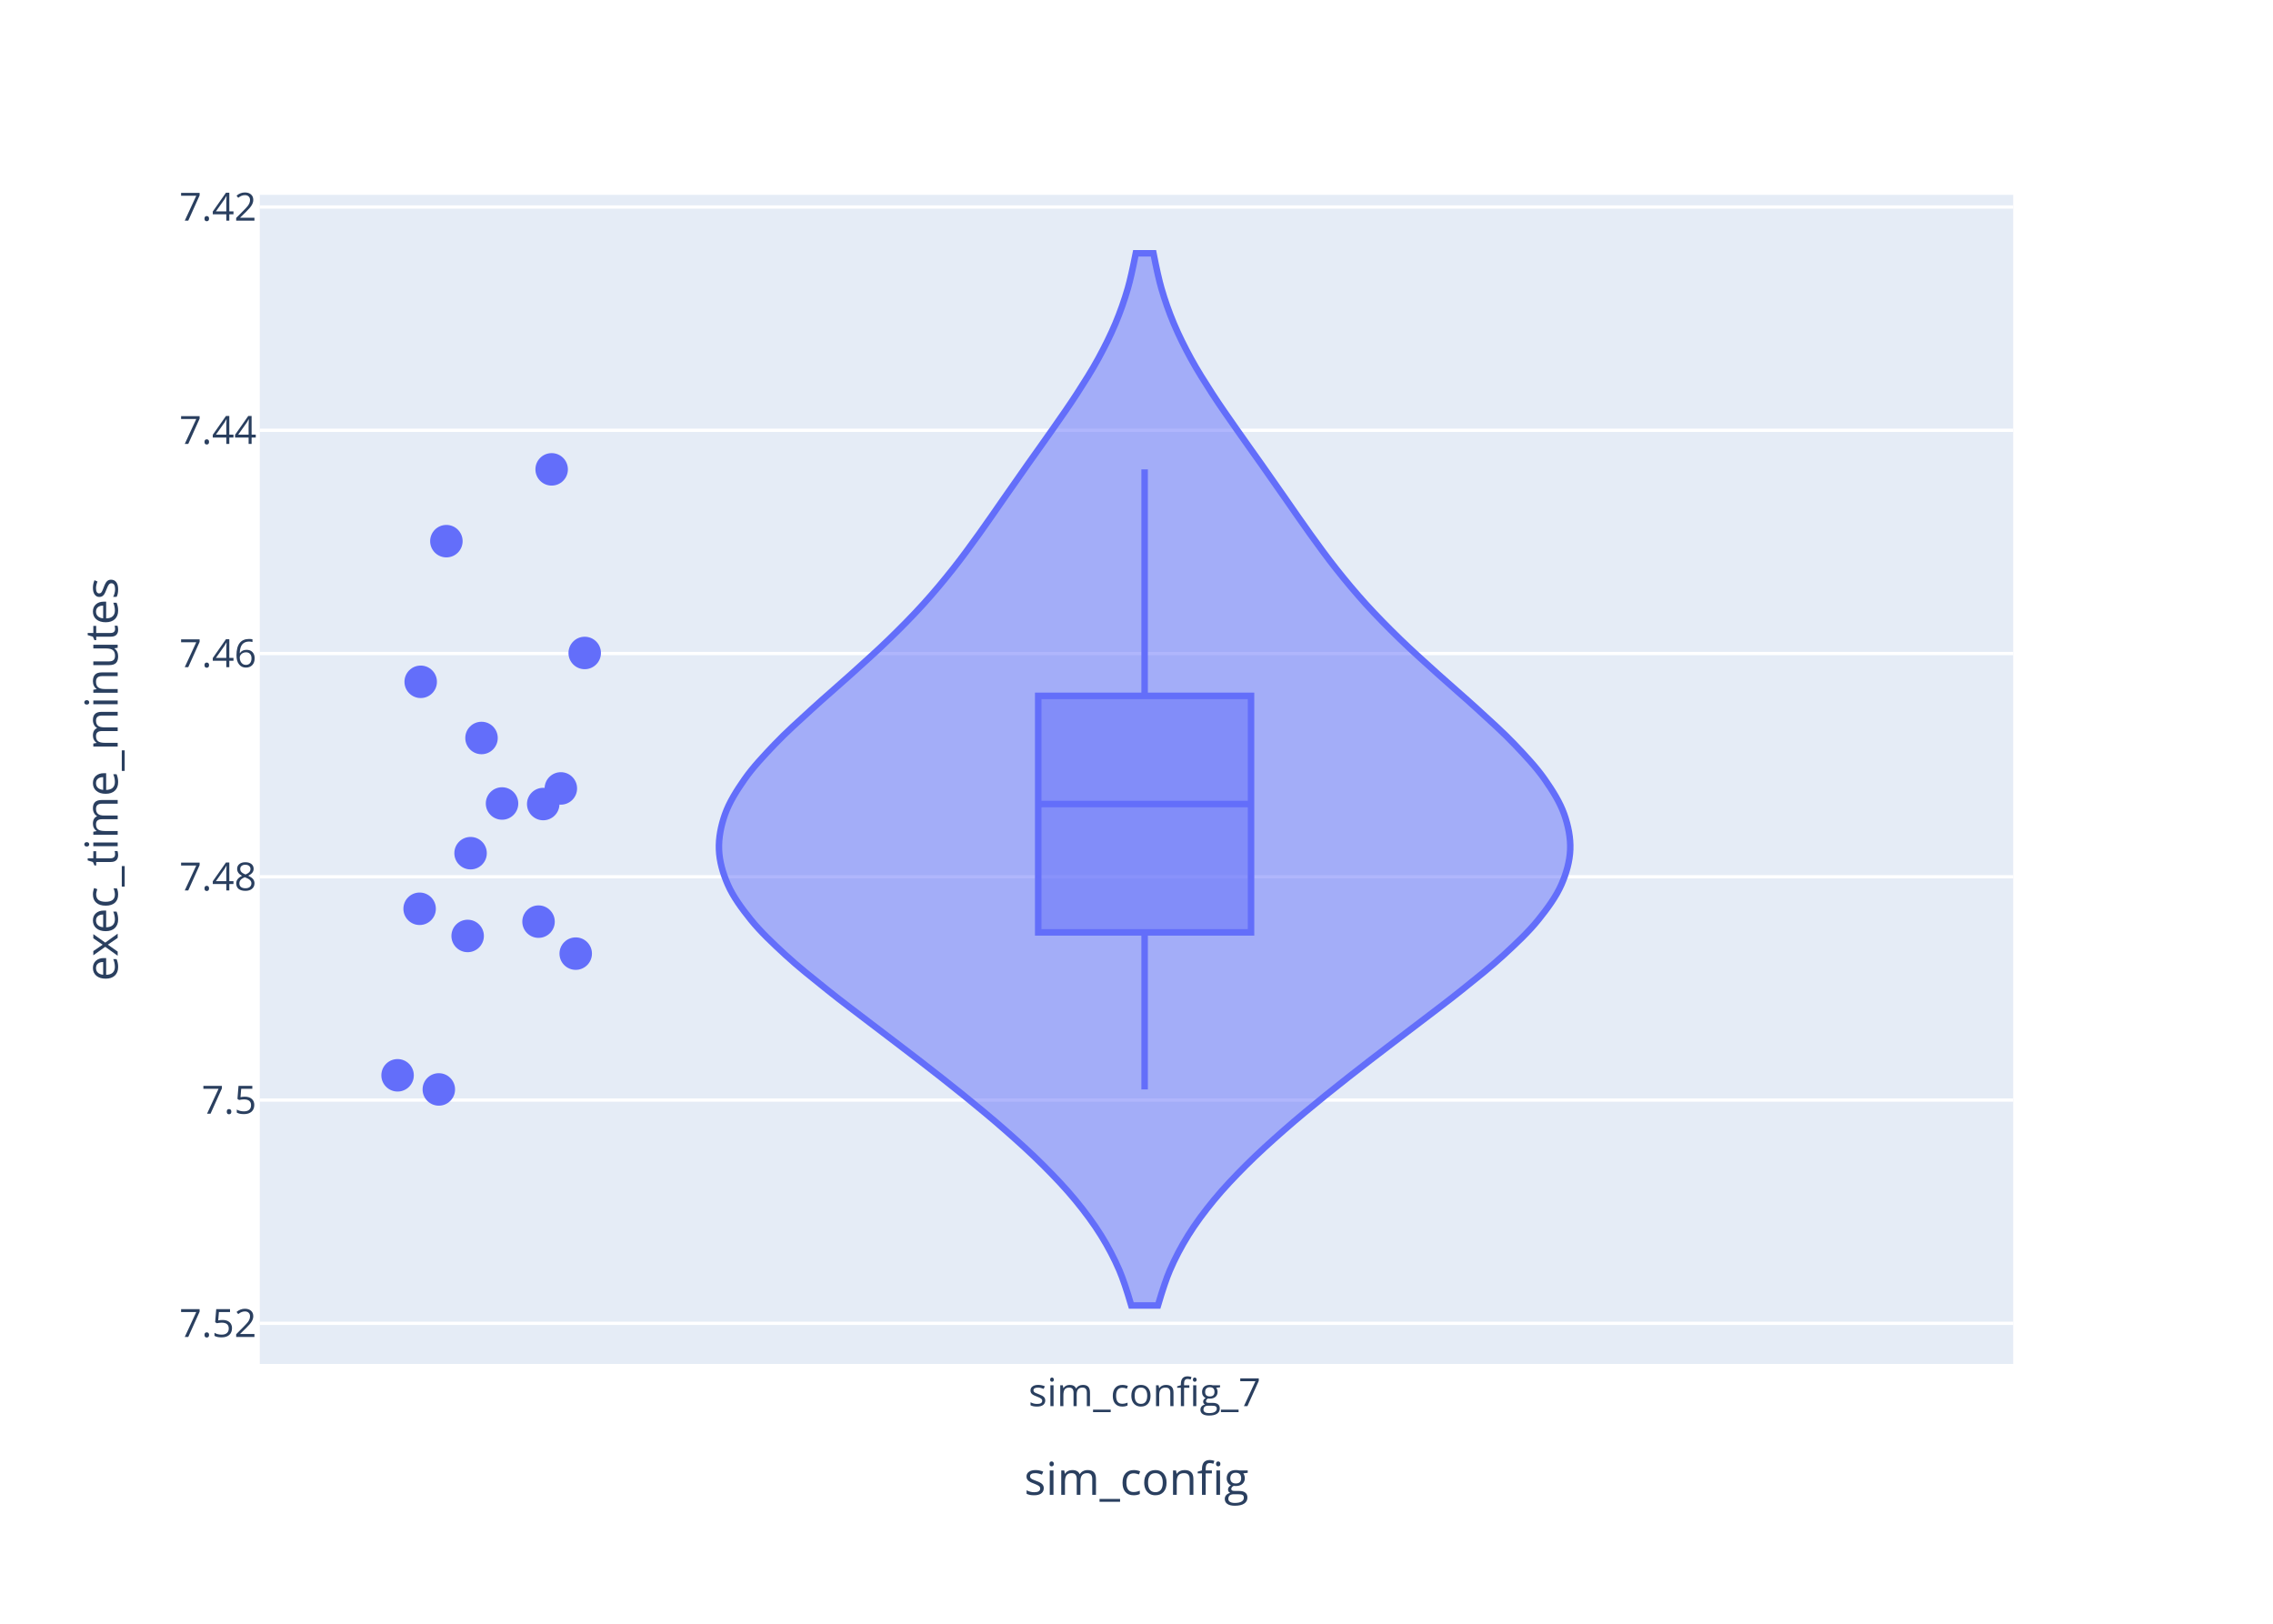
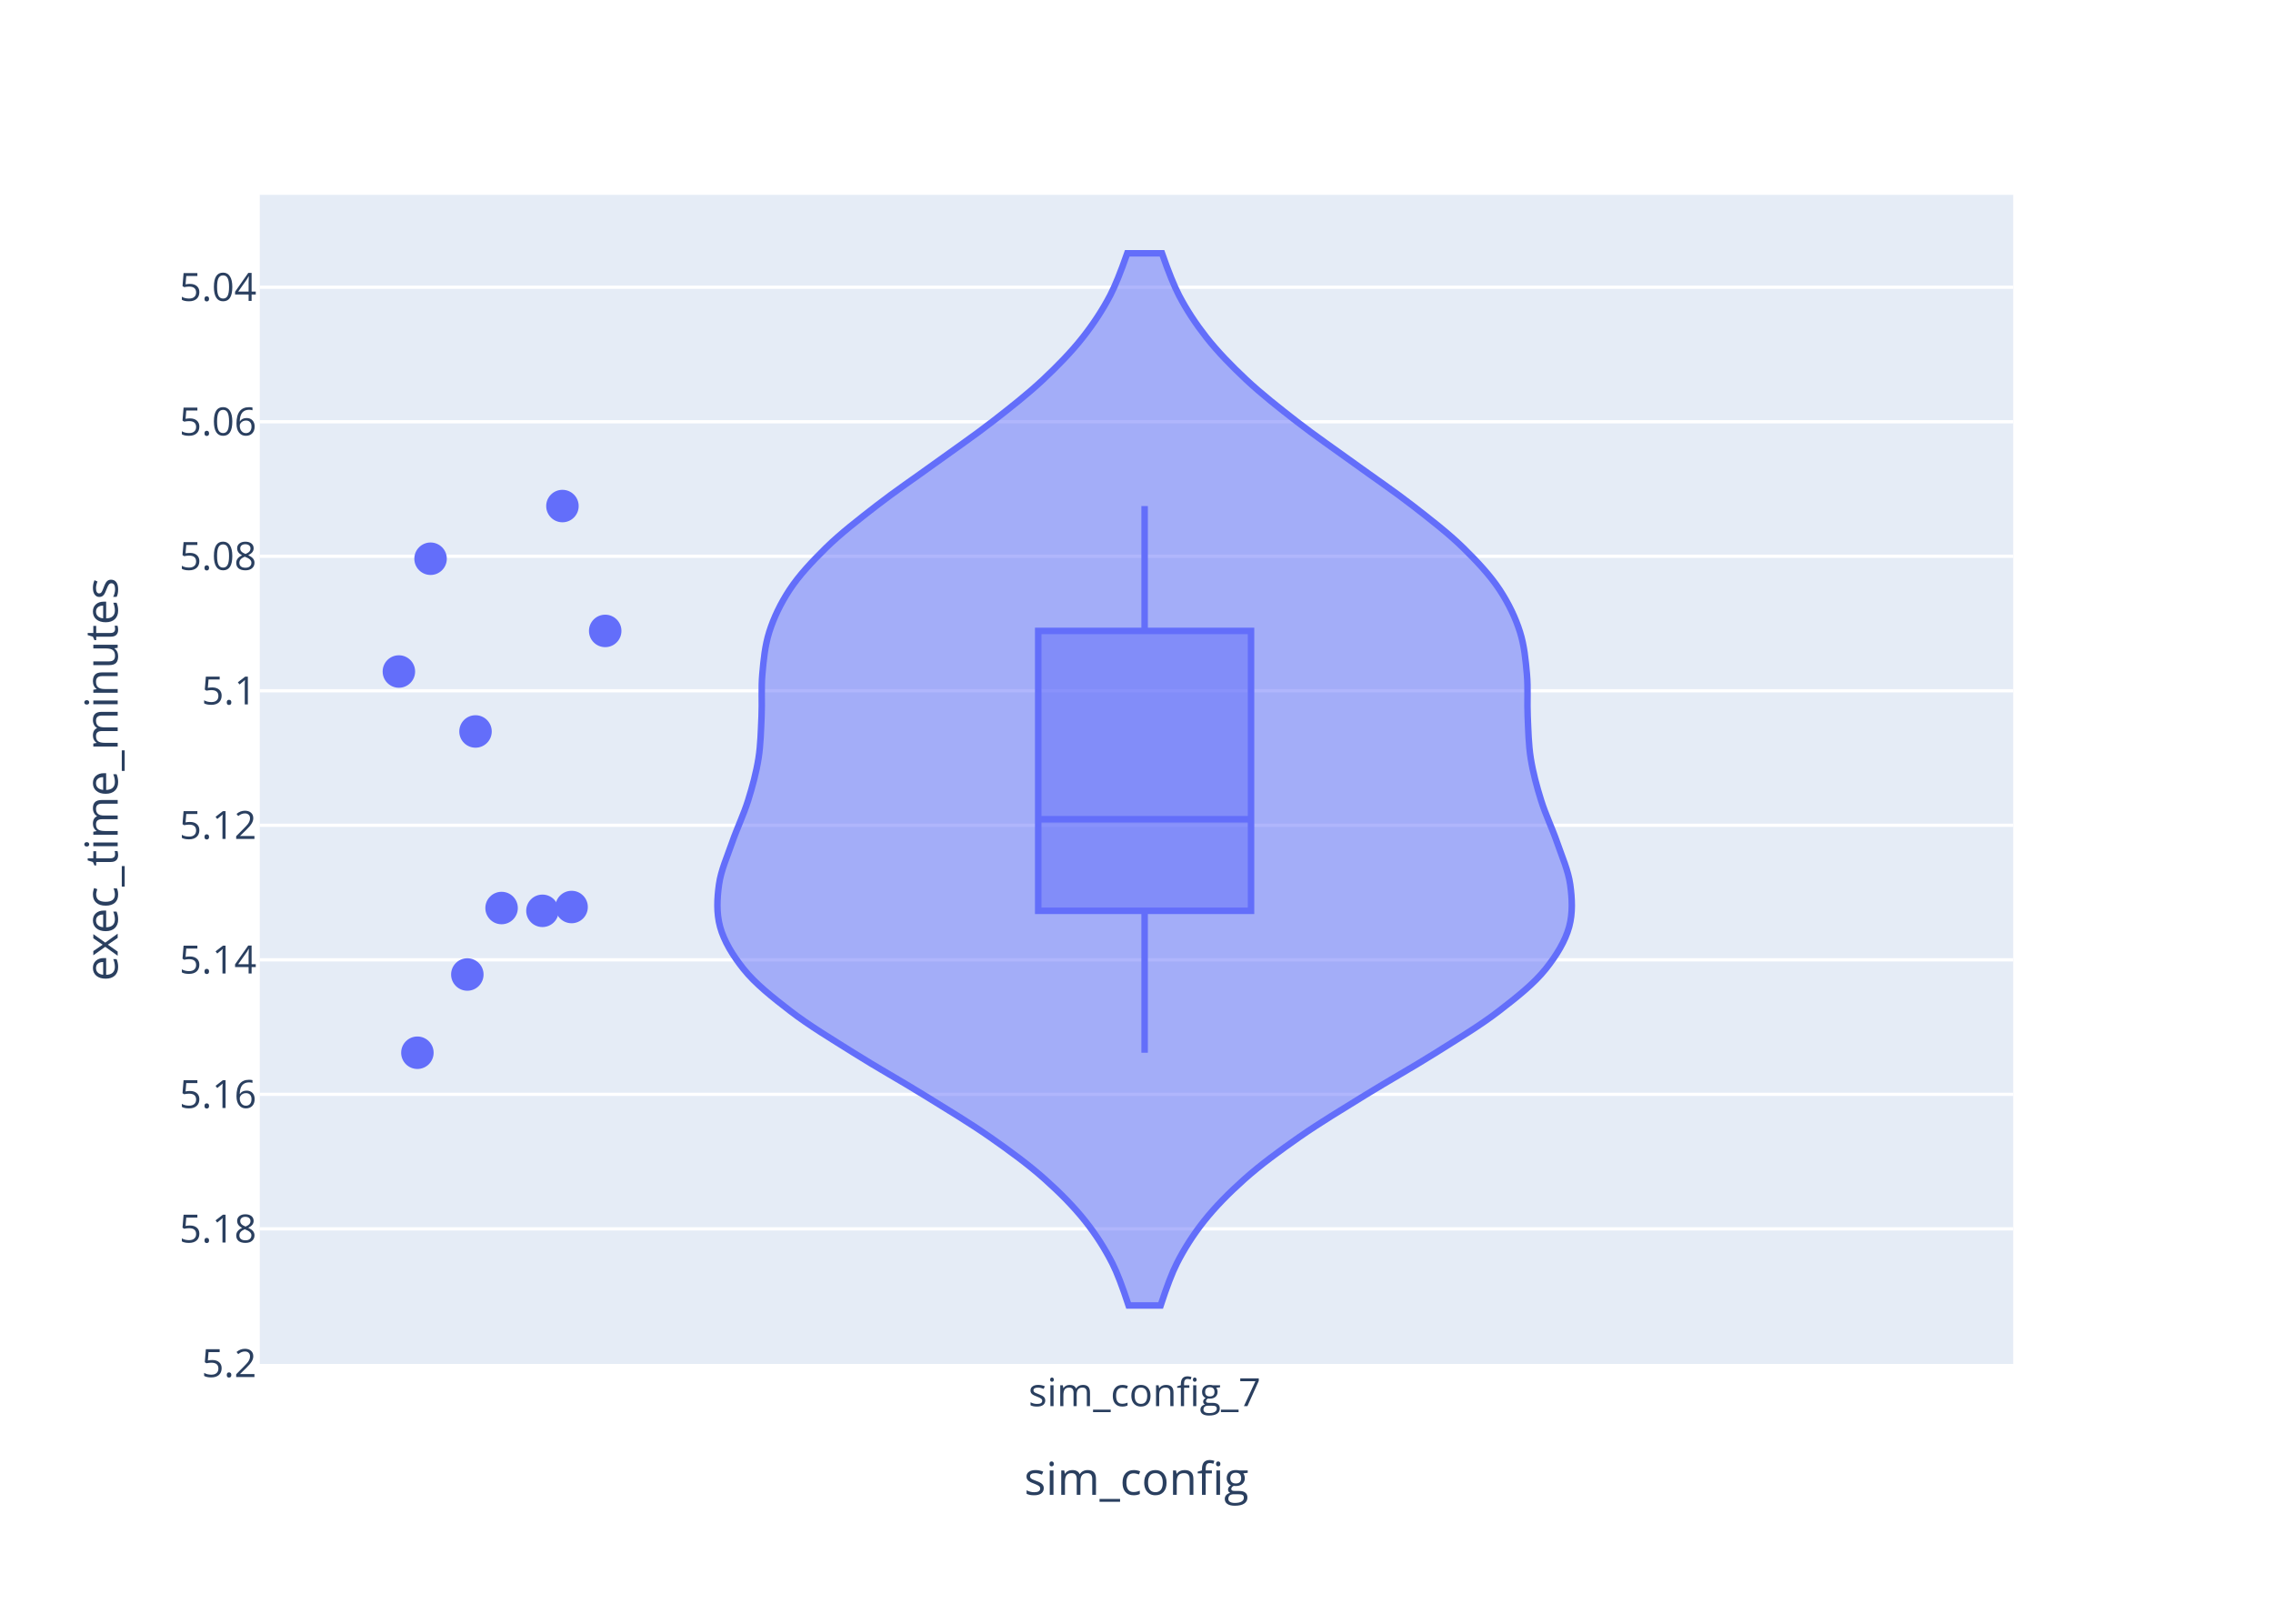
<svg xmlns="http://www.w3.org/2000/svg" class="main-svg" width="700" height="500" style="" viewBox="0 0 700 500">
  <rect x="0" y="0" width="700" height="500" style="fill: rgb(255, 255, 255); fill-opacity: 1;" />
-   <defs id="defs-fe28b3">
+   <defs id="defs-63aea8">
    <g class="clips">
-       <clipPath id="clipfe28b3xyplot" class="plotclip">
+       <clipPath id="clip63aea8xyplot" class="plotclip">
        <rect width="540" height="360" />
      </clipPath>
-       <clipPath class="axesclip" id="clipfe28b3x">
+       <clipPath class="axesclip" id="clip63aea8x">
        <rect x="80" y="0" width="540" height="500" />
      </clipPath>
-       <clipPath class="axesclip" id="clipfe28b3y">
+       <clipPath class="axesclip" id="clip63aea8y">
        <rect x="0" y="60" width="700" height="360" />
      </clipPath>
-       <clipPath class="axesclip" id="clipfe28b3xy">
+       <clipPath class="axesclip" id="clip63aea8xy">
        <rect x="80" y="60" width="540" height="360" />
      </clipPath>
    </g>
    <g class="gradients" />
    <g class="patterns" />
  </defs>
  <g class="bglayer">
    <rect class="bg" x="80" y="60" width="540" height="360" style="fill: rgb(229, 236, 246); fill-opacity: 1; stroke-width: 0;" />
  </g>
  <g class="layer-below">
    <g class="imagelayer" />
    <g class="shapelayer" />
  </g>
  <g class="cartesianlayer">
    <g class="subplot xy">
      <g class="layer-subplot">
        <g class="shapelayer" />
        <g class="imagelayer" />
      </g>
      <g class="minor-gridlayer">
        <g class="x" />
        <g class="y" />
      </g>
      <g class="gridlayer">
        <g class="x" />
        <g class="y">
-           <path class="ygrid crisp" transform="translate(0,407.49)" d="M80,0h540" style="stroke: rgb(255, 255, 255); stroke-opacity: 1; stroke-width: 1px;" />
-           <path class="ygrid crisp" transform="translate(0,338.74)" d="M80,0h540" style="stroke: rgb(255, 255, 255); stroke-opacity: 1; stroke-width: 1px;" />
-           <path class="ygrid crisp" transform="translate(0,269.99)" d="M80,0h540" style="stroke: rgb(255, 255, 255); stroke-opacity: 1; stroke-width: 1px;" />
-           <path class="ygrid crisp" transform="translate(0,201.24)" d="M80,0h540" style="stroke: rgb(255, 255, 255); stroke-opacity: 1; stroke-width: 1px;" />
-           <path class="ygrid crisp" transform="translate(0,132.5)" d="M80,0h540" style="stroke: rgb(255, 255, 255); stroke-opacity: 1; stroke-width: 1px;" />
-           <path class="ygrid crisp" transform="translate(0,63.75)" d="M80,0h540" style="stroke: rgb(255, 255, 255); stroke-opacity: 1; stroke-width: 1px;" />
+           <path class="ygrid crisp" transform="translate(0,378.4)" d="M80,0h540" style="stroke: rgb(255, 255, 255); stroke-opacity: 1; stroke-width: 1px;" />
+           <path class="ygrid crisp" transform="translate(0,336.98)" d="M80,0h540" style="stroke: rgb(255, 255, 255); stroke-opacity: 1; stroke-width: 1px;" />
+           <path class="ygrid crisp" transform="translate(0,295.56)" d="M80,0h540" style="stroke: rgb(255, 255, 255); stroke-opacity: 1; stroke-width: 1px;" />
+           <path class="ygrid crisp" transform="translate(0,254.13)" d="M80,0h540" style="stroke: rgb(255, 255, 255); stroke-opacity: 1; stroke-width: 1px;" />
+           <path class="ygrid crisp" transform="translate(0,212.71)" d="M80,0h540" style="stroke: rgb(255, 255, 255); stroke-opacity: 1; stroke-width: 1px;" />
+           <path class="ygrid crisp" transform="translate(0,171.29)" d="M80,0h540" style="stroke: rgb(255, 255, 255); stroke-opacity: 1; stroke-width: 1px;" />
+           <path class="ygrid crisp" transform="translate(0,129.87)" d="M80,0h540" style="stroke: rgb(255, 255, 255); stroke-opacity: 1; stroke-width: 1px;" />
+           <path class="ygrid crisp" transform="translate(0,88.45)" d="M80,0h540" style="stroke: rgb(255, 255, 255); stroke-opacity: 1; stroke-width: 1px;" />
        </g>
      </g>
      <g class="zerolinelayer" />
      <g class="layer-between">
        <g class="shapelayer" />
        <g class="imagelayer" />
      </g>
      <path class="xlines-below" />
      <path class="ylines-below" />
      <g class="overlines-below" />
      <g class="xaxislayer-below" />
      <g class="yaxislayer-below" />
      <g class="overaxes-below" />
-       <g class="plot" transform="translate(80,60)" clip-path="url(#clipfe28b3xyplot)">
+       <g class="plot" transform="translate(80,60)" clip-path="url(#clip63aea8xyplot)">
        <g class="violinlayer mlayer">
          <g class="trace violins" style="opacity: 1;">
-             <path class="violin" d="M275.22,18Q276.64,25.23 277.67,28.8C278.72,32.43 279.99,36.04 281.48,39.6C283.01,43.24 284.81,46.84 286.75,50.4C288.74,54.05 291.02,57.63 293.32,61.2C295.66,64.83 298.2,68.41 300.7,72C303.21,75.61 305.81,79.2 308.35,82.8C310.88,86.4 313.39,90 315.91,93.6C318.43,97.2 320.88,100.82 323.47,104.4C326.08,108.02 328.7,111.64 331.52,115.2C334.41,118.84 337.42,122.46 340.63,126C343.95,129.66 347.5,133.25 351.15,136.8C354.91,140.45 358.92,144.02 362.88,147.6C366.88,151.22 371.07,154.77 375.03,158.4C378.92,161.97 382.9,165.51 386.42,169.2C389.77,172.72 393.12,176.26 395.73,180C398.16,183.48 400.43,187.08 401.74,190.8C402.97,194.3 403.71,198.01 403.57,201.6C403.43,205.22 402.38,208.92 400.85,212.4C399.21,216.14 396.56,219.73 393.77,223.2C390.75,226.95 386.97,230.49 383.17,234C379.16,237.7 374.67,241.24 370.24,244.8C365.7,248.45 360.91,252.01 356.22,255.6C351.52,259.21 346.73,262.78 342.06,266.4C337.44,269.98 332.82,273.57 328.34,277.2C323.95,280.77 319.59,284.35 315.44,288C311.4,291.55 307.43,295.13 303.76,298.8C300.23,302.33 296.82,305.91 293.79,309.6C290.9,313.12 288.21,316.71 285.92,320.4C283.73,323.92 281.83,327.54 280.26,331.2Q278.74,334.74 276.6,342L268.4,342Q266.26,334.74 264.74,331.2C263.17,327.54 261.27,323.92 259.08,320.4C256.79,316.71 254.1,313.12 251.21,309.6C248.18,305.91 244.77,302.33 241.24,298.8C237.57,295.13 233.6,291.55 229.56,288C225.41,284.35 221.05,280.77 216.66,277.2C212.18,273.57 207.56,269.98 202.94,266.4C198.27,262.78 193.48,259.21 188.78,255.6C184.09,252.01 179.3,248.45 174.76,244.8C170.33,241.24 165.84,237.7 161.83,234C158.03,230.49 154.25,226.95 151.23,223.2C148.44,219.73 145.79,216.14 144.15,212.4C142.62,208.92 141.56,205.22 141.42,201.6C141.28,198.01 142.03,194.3 143.26,190.8C144.57,187.08 146.84,183.48 149.27,180C151.88,176.26 155.23,172.72 158.58,169.2C162.1,165.51 166.08,161.97 169.97,158.4C173.93,154.77 178.12,151.22 182.12,147.6C186.08,144.02 190.09,140.45 193.85,136.8C197.5,133.25 201.05,129.66 204.37,126C207.58,122.46 210.59,118.84 213.48,115.2C216.3,111.64 218.92,108.02 221.53,104.4C224.12,100.82 226.57,97.2 229.09,93.6C231.61,90 234.12,86.4 236.65,82.8C239.19,79.2 241.79,75.61 244.3,72C246.8,68.41 249.34,64.83 251.68,61.2C253.98,57.63 256.26,54.05 258.25,50.4C260.19,46.84 261.99,43.24 263.52,39.6C265.01,36.04 266.28,32.43 267.33,28.8Q268.36,25.23 269.78,18Z" style="vector-effect: none; stroke-width: 2px; stroke: rgb(99, 110, 250); stroke-opacity: 1; fill: rgb(99, 110, 250); fill-opacity: 0.5;" />
-             <path class="box" d="M239.73,187.59H305.27M239.73,154.28H305.27V227.11H239.73ZM272.5,154.28V84.53M272.5,227.11V275.47" style="vector-effect: non-scaling-stroke; stroke-width: 2px; stroke: rgb(99, 110, 250); stroke-opacity: 1; fill: rgb(99, 110, 250); fill-opacity: 0.5;" />
+             <path class="violin" d="M277.85,18Q280.9,26.74 283.1,30.96C285.42,35.4 288.27,39.74 291.56,43.92C295.09,48.4 299.29,52.69 303.75,56.88C308.52,61.35 313.94,65.6 319.4,69.84C325.08,74.25 331.28,78.48 337.23,82.8C343.19,87.12 349.44,91.34 355.12,95.76C360.56,99.99 366.05,104.21 370.65,108.72C374.88,112.88 378.91,117.15 381.88,121.68C384.6,125.83 386.72,130.22 388.11,134.64C389.44,138.87 389.84,143.27 390.23,147.6C390.62,151.91 390.27,156.24 390.47,160.56C390.67,164.88 390.73,169.23 391.41,173.52C392.1,177.87 393.27,182.2 394.61,186.48C395.97,190.84 398.04,195.1 399.54,199.44C401.02,203.74 402.96,208.03 403.57,212.4C404.16,216.67 404.39,221.18 403.25,225.36C402.03,229.83 399.3,234.25 396.06,238.32C392.36,242.97 387.01,247.15 381.67,251.28C375.79,255.83 368.79,259.99 362.05,264.24C355.07,268.64 347.52,272.83 340.46,277.2C333.55,281.48 326.48,285.7 320.1,290.16C314.11,294.35 308.27,298.6 303.22,303.12C298.57,307.27 294.29,311.58 290.73,316.08C287.44,320.24 284.67,324.6 282.42,329.04Q280.29,333.25 277.43,342L267.57,342Q264.71,333.25 262.58,329.04C260.33,324.6 257.56,320.24 254.27,316.08C250.71,311.58 246.43,307.27 241.78,303.12C236.73,298.6 230.89,294.35 224.9,290.16C218.52,285.7 211.45,281.48 204.54,277.2C197.48,272.83 189.93,268.64 182.95,264.24C176.21,259.99 169.21,255.83 163.33,251.28C157.99,247.15 152.64,242.97 148.94,238.32C145.7,234.25 142.97,229.83 141.75,225.36C140.61,221.18 140.83,216.67 141.42,212.4C142.03,208.03 143.97,203.74 145.46,199.44C146.96,195.1 149.03,190.84 150.39,186.48C151.73,182.2 152.9,177.87 153.59,173.52C154.27,169.23 154.33,164.88 154.53,160.56C154.73,156.24 154.38,151.91 154.77,147.6C155.16,143.27 155.56,138.87 156.89,134.64C158.28,130.22 160.4,125.83 163.12,121.68C166.09,117.15 170.12,112.88 174.35,108.72C178.95,104.21 184.44,99.99 189.88,95.76C195.56,91.34 201.81,87.12 207.77,82.8C213.72,78.48 219.92,74.25 225.6,69.84C231.06,65.6 236.48,61.35 241.25,56.88C245.71,52.69 249.91,48.4 253.44,43.92C256.73,39.74 259.58,35.4 261.9,30.96Q264.1,26.74 267.15,18Z" style="vector-effect: none; stroke-width: 2px; stroke: rgb(99, 110, 250); stroke-opacity: 1; fill: rgb(99, 110, 250); fill-opacity: 0.5;" />
+             <path class="box" d="M239.73,192.27H305.27M239.73,134.28H305.27V220.47H239.73ZM272.5,134.28V95.83M272.5,220.47V264.17" style="vector-effect: non-scaling-stroke; stroke-width: 2px; stroke: rgb(99, 110, 250); stroke-opacity: 1; fill: rgb(99, 110, 250); fill-opacity: 0.5;" />
            <g class="points">
-               <path class="point" transform="translate(89.89,84.53)" d="M5,0A5,5 0 1,1 0,-5A5,5 0 0,1 5,0Z" style="opacity: 1; stroke-width: 0px; fill: rgb(99, 110, 250); fill-opacity: 1;" />
-               <path class="point" transform="translate(57.47,106.64)" d="M5,0A5,5 0 1,1 0,-5A5,5 0 0,1 5,0Z" style="opacity: 1; stroke-width: 0px; fill: rgb(99, 110, 250); fill-opacity: 1;" />
-               <path class="point" transform="translate(100.07,141.07)" d="M5,0A5,5 0 1,1 0,-5A5,5 0 0,1 5,0Z" style="opacity: 1; stroke-width: 0px; fill: rgb(99, 110, 250); fill-opacity: 1;" />
-               <path class="point" transform="translate(49.56,149.95)" d="M5,0A5,5 0 1,1 0,-5A5,5 0 0,1 5,0Z" style="opacity: 1; stroke-width: 0px; fill: rgb(99, 110, 250); fill-opacity: 1;" />
-               <path class="point" transform="translate(68.29,167.25)" d="M5,0A5,5 0 1,1 0,-5A5,5 0 0,1 5,0Z" style="opacity: 1; stroke-width: 0px; fill: rgb(99, 110, 250); fill-opacity: 1;" />
-               <path class="point" transform="translate(92.72,182.78)" d="M5,0A5,5 0 1,1 0,-5A5,5 0 0,1 5,0Z" style="opacity: 1; stroke-width: 0px; fill: rgb(99, 110, 250); fill-opacity: 1;" />
-               <path class="point" transform="translate(74.61,187.42)" d="M5,0A5,5 0 1,1 0,-5A5,5 0 0,1 5,0Z" style="opacity: 1; stroke-width: 0px; fill: rgb(99, 110, 250); fill-opacity: 1;" />
-               <path class="point" transform="translate(87.29,187.59)" d="M5,0A5,5 0 1,1 0,-5A5,5 0 0,1 5,0Z" style="opacity: 1; stroke-width: 0px; fill: rgb(99, 110, 250); fill-opacity: 1;" />
-               <path class="point" transform="translate(64.92,202.72)" d="M5,0A5,5 0 1,1 0,-5A5,5 0 0,1 5,0Z" style="opacity: 1; stroke-width: 0px; fill: rgb(99, 110, 250); fill-opacity: 1;" />
-               <path class="point" transform="translate(49.23,219.84)" d="M5,0A5,5 0 1,1 0,-5A5,5 0 0,1 5,0Z" style="opacity: 1; stroke-width: 0px; fill: rgb(99, 110, 250); fill-opacity: 1;" />
-               <path class="point" transform="translate(85.85,223.8)" d="M5,0A5,5 0 1,1 0,-5A5,5 0 0,1 5,0Z" style="opacity: 1; stroke-width: 0px; fill: rgb(99, 110, 250); fill-opacity: 1;" />
-               <path class="point" transform="translate(64.02,228.21)" d="M5,0A5,5 0 1,1 0,-5A5,5 0 0,1 5,0Z" style="opacity: 1; stroke-width: 0px; fill: rgb(99, 110, 250); fill-opacity: 1;" />
-               <path class="point" transform="translate(97.3,233.65)" d="M5,0A5,5 0 1,1 0,-5A5,5 0 0,1 5,0Z" style="opacity: 1; stroke-width: 0px; fill: rgb(99, 110, 250); fill-opacity: 1;" />
-               <path class="point" transform="translate(42.44,271.12)" d="M5,0A5,5 0 1,1 0,-5A5,5 0 0,1 5,0Z" style="opacity: 1; stroke-width: 0px; fill: rgb(99, 110, 250); fill-opacity: 1;" />
-               <path class="point" transform="translate(55.14,275.47)" d="M5,0A5,5 0 1,1 0,-5A5,5 0 0,1 5,0Z" style="opacity: 1; stroke-width: 0px; fill: rgb(99, 110, 250); fill-opacity: 1;" />
+               <path class="point" transform="translate(93.21,95.83)" d="M5,0A5,5 0 1,1 0,-5A5,5 0 0,1 5,0Z" style="opacity: 1; stroke-width: 0px; fill: rgb(99, 110, 250); fill-opacity: 1;" />
+               <path class="point" transform="translate(52.6,112.05)" d="M5,0A5,5 0 1,1 0,-5A5,5 0 0,1 5,0Z" style="opacity: 1; stroke-width: 0px; fill: rgb(99, 110, 250); fill-opacity: 1;" />
+               <path class="point" transform="translate(106.38,134.28)" d="M5,0A5,5 0 1,1 0,-5A5,5 0 0,1 5,0Z" style="opacity: 1; stroke-width: 0px; fill: rgb(99, 110, 250); fill-opacity: 1;" />
+               <path class="point" transform="translate(42.84,146.78)" d="M5,0A5,5 0 1,1 0,-5A5,5 0 0,1 5,0Z" style="opacity: 1; stroke-width: 0px; fill: rgb(99, 110, 250); fill-opacity: 1;" />
+               <path class="point" transform="translate(66.44,165.24)" d="M5,0A5,5 0 1,1 0,-5A5,5 0 0,1 5,0Z" style="opacity: 1; stroke-width: 0px; fill: rgb(99, 110, 250); fill-opacity: 1;" />
+               <path class="point" transform="translate(96.03,219.3)" d="M5,0A5,5 0 1,1 0,-5A5,5 0 0,1 5,0Z" style="opacity: 1; stroke-width: 0px; fill: rgb(99, 110, 250); fill-opacity: 1;" />
+               <path class="point" transform="translate(74.47,219.61)" d="M5,0A5,5 0 1,1 0,-5A5,5 0 0,1 5,0Z" style="opacity: 1; stroke-width: 0px; fill: rgb(99, 110, 250); fill-opacity: 1;" />
+               <path class="point" transform="translate(87.05,220.47)" d="M5,0A5,5 0 1,1 0,-5A5,5 0 0,1 5,0Z" style="opacity: 1; stroke-width: 0px; fill: rgb(99, 110, 250); fill-opacity: 1;" />
+               <path class="point" transform="translate(63.92,240.08)" d="M5,0A5,5 0 1,1 0,-5A5,5 0 0,1 5,0Z" style="opacity: 1; stroke-width: 0px; fill: rgb(99, 110, 250); fill-opacity: 1;" />
+               <path class="point" transform="translate(48.54,264.17)" d="M5,0A5,5 0 1,1 0,-5A5,5 0 0,1 5,0Z" style="opacity: 1; stroke-width: 0px; fill: rgb(99, 110, 250); fill-opacity: 1;" />
            </g>
          </g>
        </g>
      </g>
      <g class="overplot" />
      <path class="xlines-above crisp" d="M0,0" style="fill: none;" />
      <path class="ylines-above crisp" d="M0,0" style="fill: none;" />
      <g class="overlines-above" />
      <g class="xaxislayer-above">
        <g class="xtick">
          <text text-anchor="middle" x="0" y="433" transform="translate(352.5,0)" style="font-family: 'Open Sans', verdana, arial, sans-serif; font-size: 12px; fill: rgb(42, 63, 95); fill-opacity: 1; white-space: pre; opacity: 1;">sim_config_7</text>
        </g>
      </g>
      <g class="yaxislayer-above">
        <g class="ytick">
-           <text text-anchor="end" x="79" y="4.2" transform="translate(0,407.49)" style="font-family: 'Open Sans', verdana, arial, sans-serif; font-size: 12px; fill: rgb(42, 63, 95); fill-opacity: 1; white-space: pre; opacity: 1;">7.52</text>
+           <text text-anchor="end" x="79" y="4.2" transform="translate(0,419.82)" style="font-family: 'Open Sans', verdana, arial, sans-serif; font-size: 12px; fill: rgb(42, 63, 95); fill-opacity: 1; white-space: pre; opacity: 1;">5.2</text>
        </g>
        <g class="ytick">
-           <text text-anchor="end" x="79" y="4.2" style="font-family: 'Open Sans', verdana, arial, sans-serif; font-size: 12px; fill: rgb(42, 63, 95); fill-opacity: 1; white-space: pre; opacity: 1;" transform="translate(0,338.74)">7.5</text>
+           <text text-anchor="end" x="79" y="4.2" style="font-family: 'Open Sans', verdana, arial, sans-serif; font-size: 12px; fill: rgb(42, 63, 95); fill-opacity: 1; white-space: pre; opacity: 1;" transform="translate(0,378.4)">5.18</text>
        </g>
        <g class="ytick">
-           <text text-anchor="end" x="79" y="4.2" style="font-family: 'Open Sans', verdana, arial, sans-serif; font-size: 12px; fill: rgb(42, 63, 95); fill-opacity: 1; white-space: pre; opacity: 1;" transform="translate(0,269.99)">7.48</text>
+           <text text-anchor="end" x="79" y="4.2" style="font-family: 'Open Sans', verdana, arial, sans-serif; font-size: 12px; fill: rgb(42, 63, 95); fill-opacity: 1; white-space: pre; opacity: 1;" transform="translate(0,336.98)">5.16</text>
        </g>
        <g class="ytick">
-           <text text-anchor="end" x="79" y="4.2" style="font-family: 'Open Sans', verdana, arial, sans-serif; font-size: 12px; fill: rgb(42, 63, 95); fill-opacity: 1; white-space: pre; opacity: 1;" transform="translate(0,201.24)">7.46</text>
+           <text text-anchor="end" x="79" y="4.2" style="font-family: 'Open Sans', verdana, arial, sans-serif; font-size: 12px; fill: rgb(42, 63, 95); fill-opacity: 1; white-space: pre; opacity: 1;" transform="translate(0,295.56)">5.14</text>
        </g>
        <g class="ytick">
-           <text text-anchor="end" x="79" y="4.2" style="font-family: 'Open Sans', verdana, arial, sans-serif; font-size: 12px; fill: rgb(42, 63, 95); fill-opacity: 1; white-space: pre; opacity: 1;" transform="translate(0,132.5)">7.44</text>
+           <text text-anchor="end" x="79" y="4.2" style="font-family: 'Open Sans', verdana, arial, sans-serif; font-size: 12px; fill: rgb(42, 63, 95); fill-opacity: 1; white-space: pre; opacity: 1;" transform="translate(0,254.13)">5.12</text>
        </g>
        <g class="ytick">
-           <text text-anchor="end" x="79" y="4.2" style="font-family: 'Open Sans', verdana, arial, sans-serif; font-size: 12px; fill: rgb(42, 63, 95); fill-opacity: 1; white-space: pre; opacity: 1;" transform="translate(0,63.75)">7.42</text>
+           <text text-anchor="end" x="79" y="4.2" style="font-family: 'Open Sans', verdana, arial, sans-serif; font-size: 12px; fill: rgb(42, 63, 95); fill-opacity: 1; white-space: pre; opacity: 1;" transform="translate(0,212.71)">5.1</text>
+         </g>
+         <g class="ytick">
+           <text text-anchor="end" x="79" y="4.2" style="font-family: 'Open Sans', verdana, arial, sans-serif; font-size: 12px; fill: rgb(42, 63, 95); fill-opacity: 1; white-space: pre; opacity: 1;" transform="translate(0,171.29)">5.08</text>
+         </g>
+         <g class="ytick">
+           <text text-anchor="end" x="79" y="4.2" style="font-family: 'Open Sans', verdana, arial, sans-serif; font-size: 12px; fill: rgb(42, 63, 95); fill-opacity: 1; white-space: pre; opacity: 1;" transform="translate(0,129.87)">5.06</text>
+         </g>
+         <g class="ytick">
+           <text text-anchor="end" x="79" y="4.2" style="font-family: 'Open Sans', verdana, arial, sans-serif; font-size: 12px; fill: rgb(42, 63, 95); fill-opacity: 1; white-space: pre; opacity: 1;" transform="translate(0,88.45)">5.04</text>
        </g>
      </g>
      <g class="overaxes-above" />
    </g>
  </g>
  <g class="polarlayer" />
  <g class="smithlayer" />
  <g class="ternarylayer" />
  <g class="geolayer" />
  <g class="funnelarealayer" />
  <g class="pielayer" />
  <g class="iciclelayer" />
  <g class="treemaplayer" />
  <g class="sunburstlayer" />
  <g class="glimages" />
-   <defs id="topdefs-fe28b3">
+   <defs id="topdefs-63aea8">
    <g class="clips" />
  </defs>
  <g class="layer-above">
    <g class="imagelayer" />
    <g class="shapelayer" />
  </g>
  <g class="infolayer">
    <g class="g-gtitle" />
    <g class="g-xtitle">
      <text class="xtitle" x="350" y="460.3" text-anchor="middle" style="font-family: 'Open Sans', verdana, arial, sans-serif; font-size: 14px; fill: rgb(42, 63, 95); opacity: 1; white-space: pre;">sim_config</text>
    </g>
    <g class="g-ytitle">
      <text class="ytitle" transform="rotate(-90,36.24063,240)" x="36.241" y="240" text-anchor="middle" style="font-family: 'Open Sans', verdana, arial, sans-serif; font-size: 14px; fill: rgb(42, 63, 95); opacity: 1; white-space: pre;">exec_time_minutes</text>
    </g>
  </g>
</svg>
